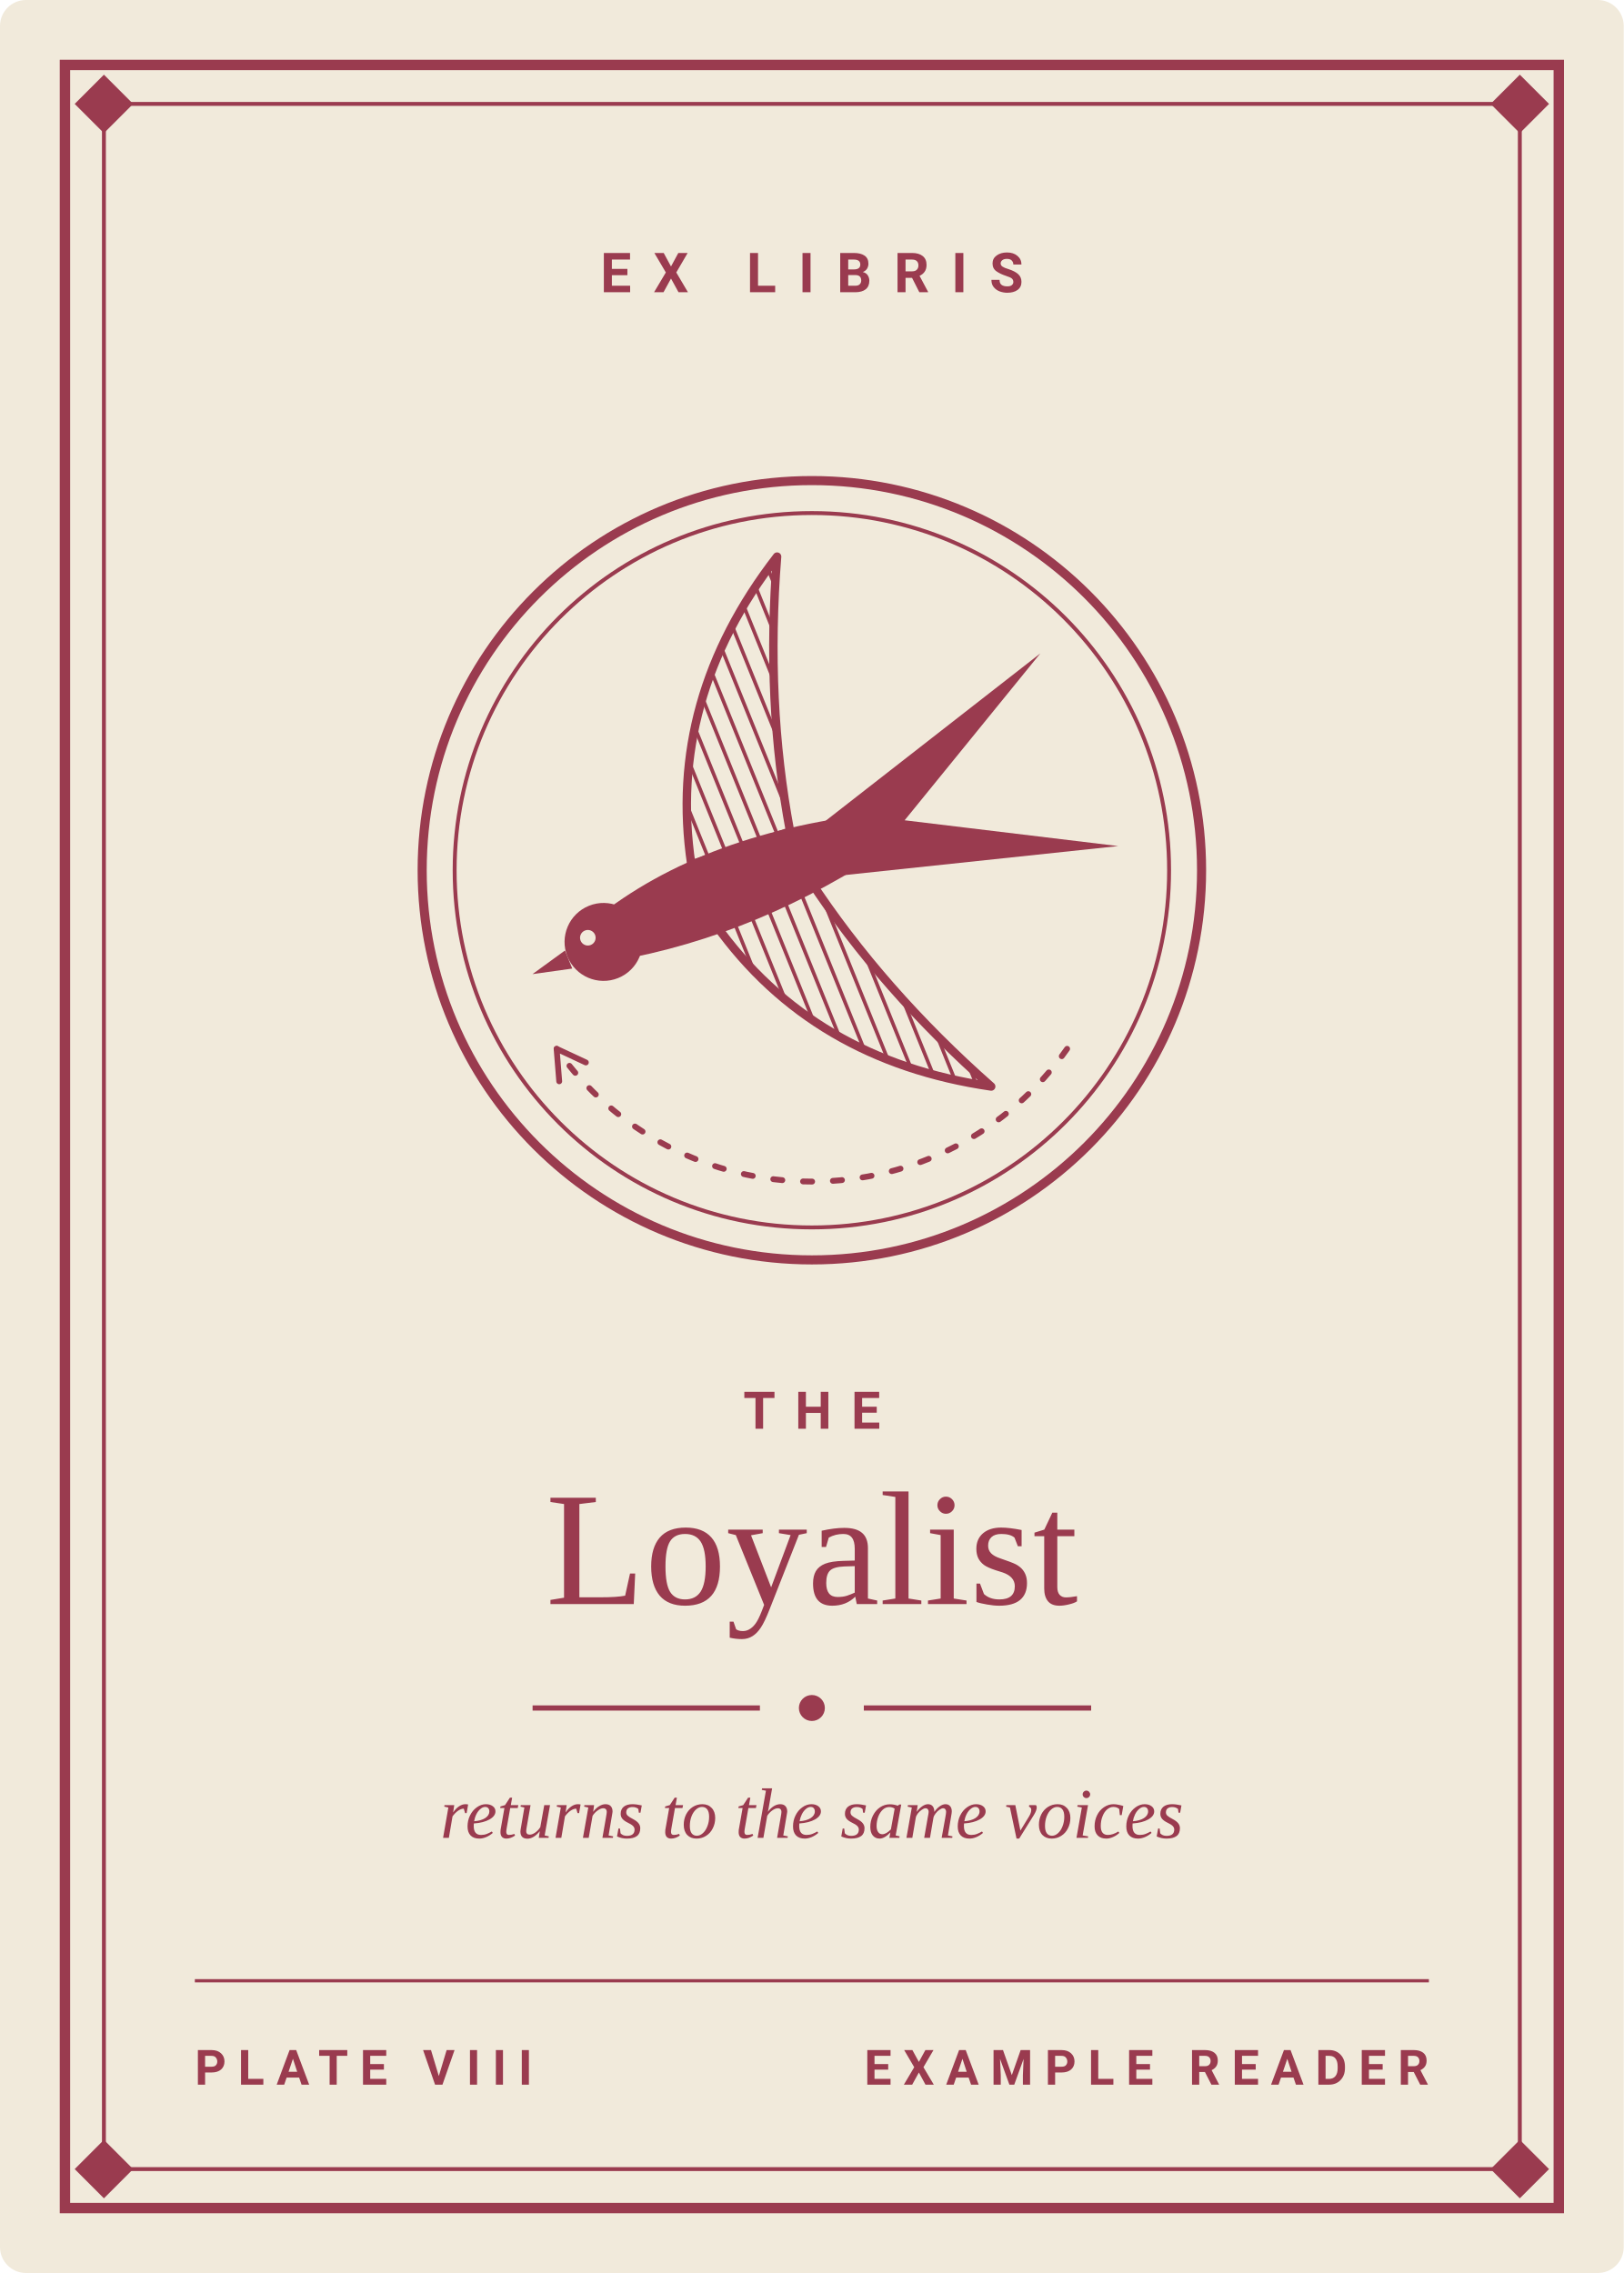
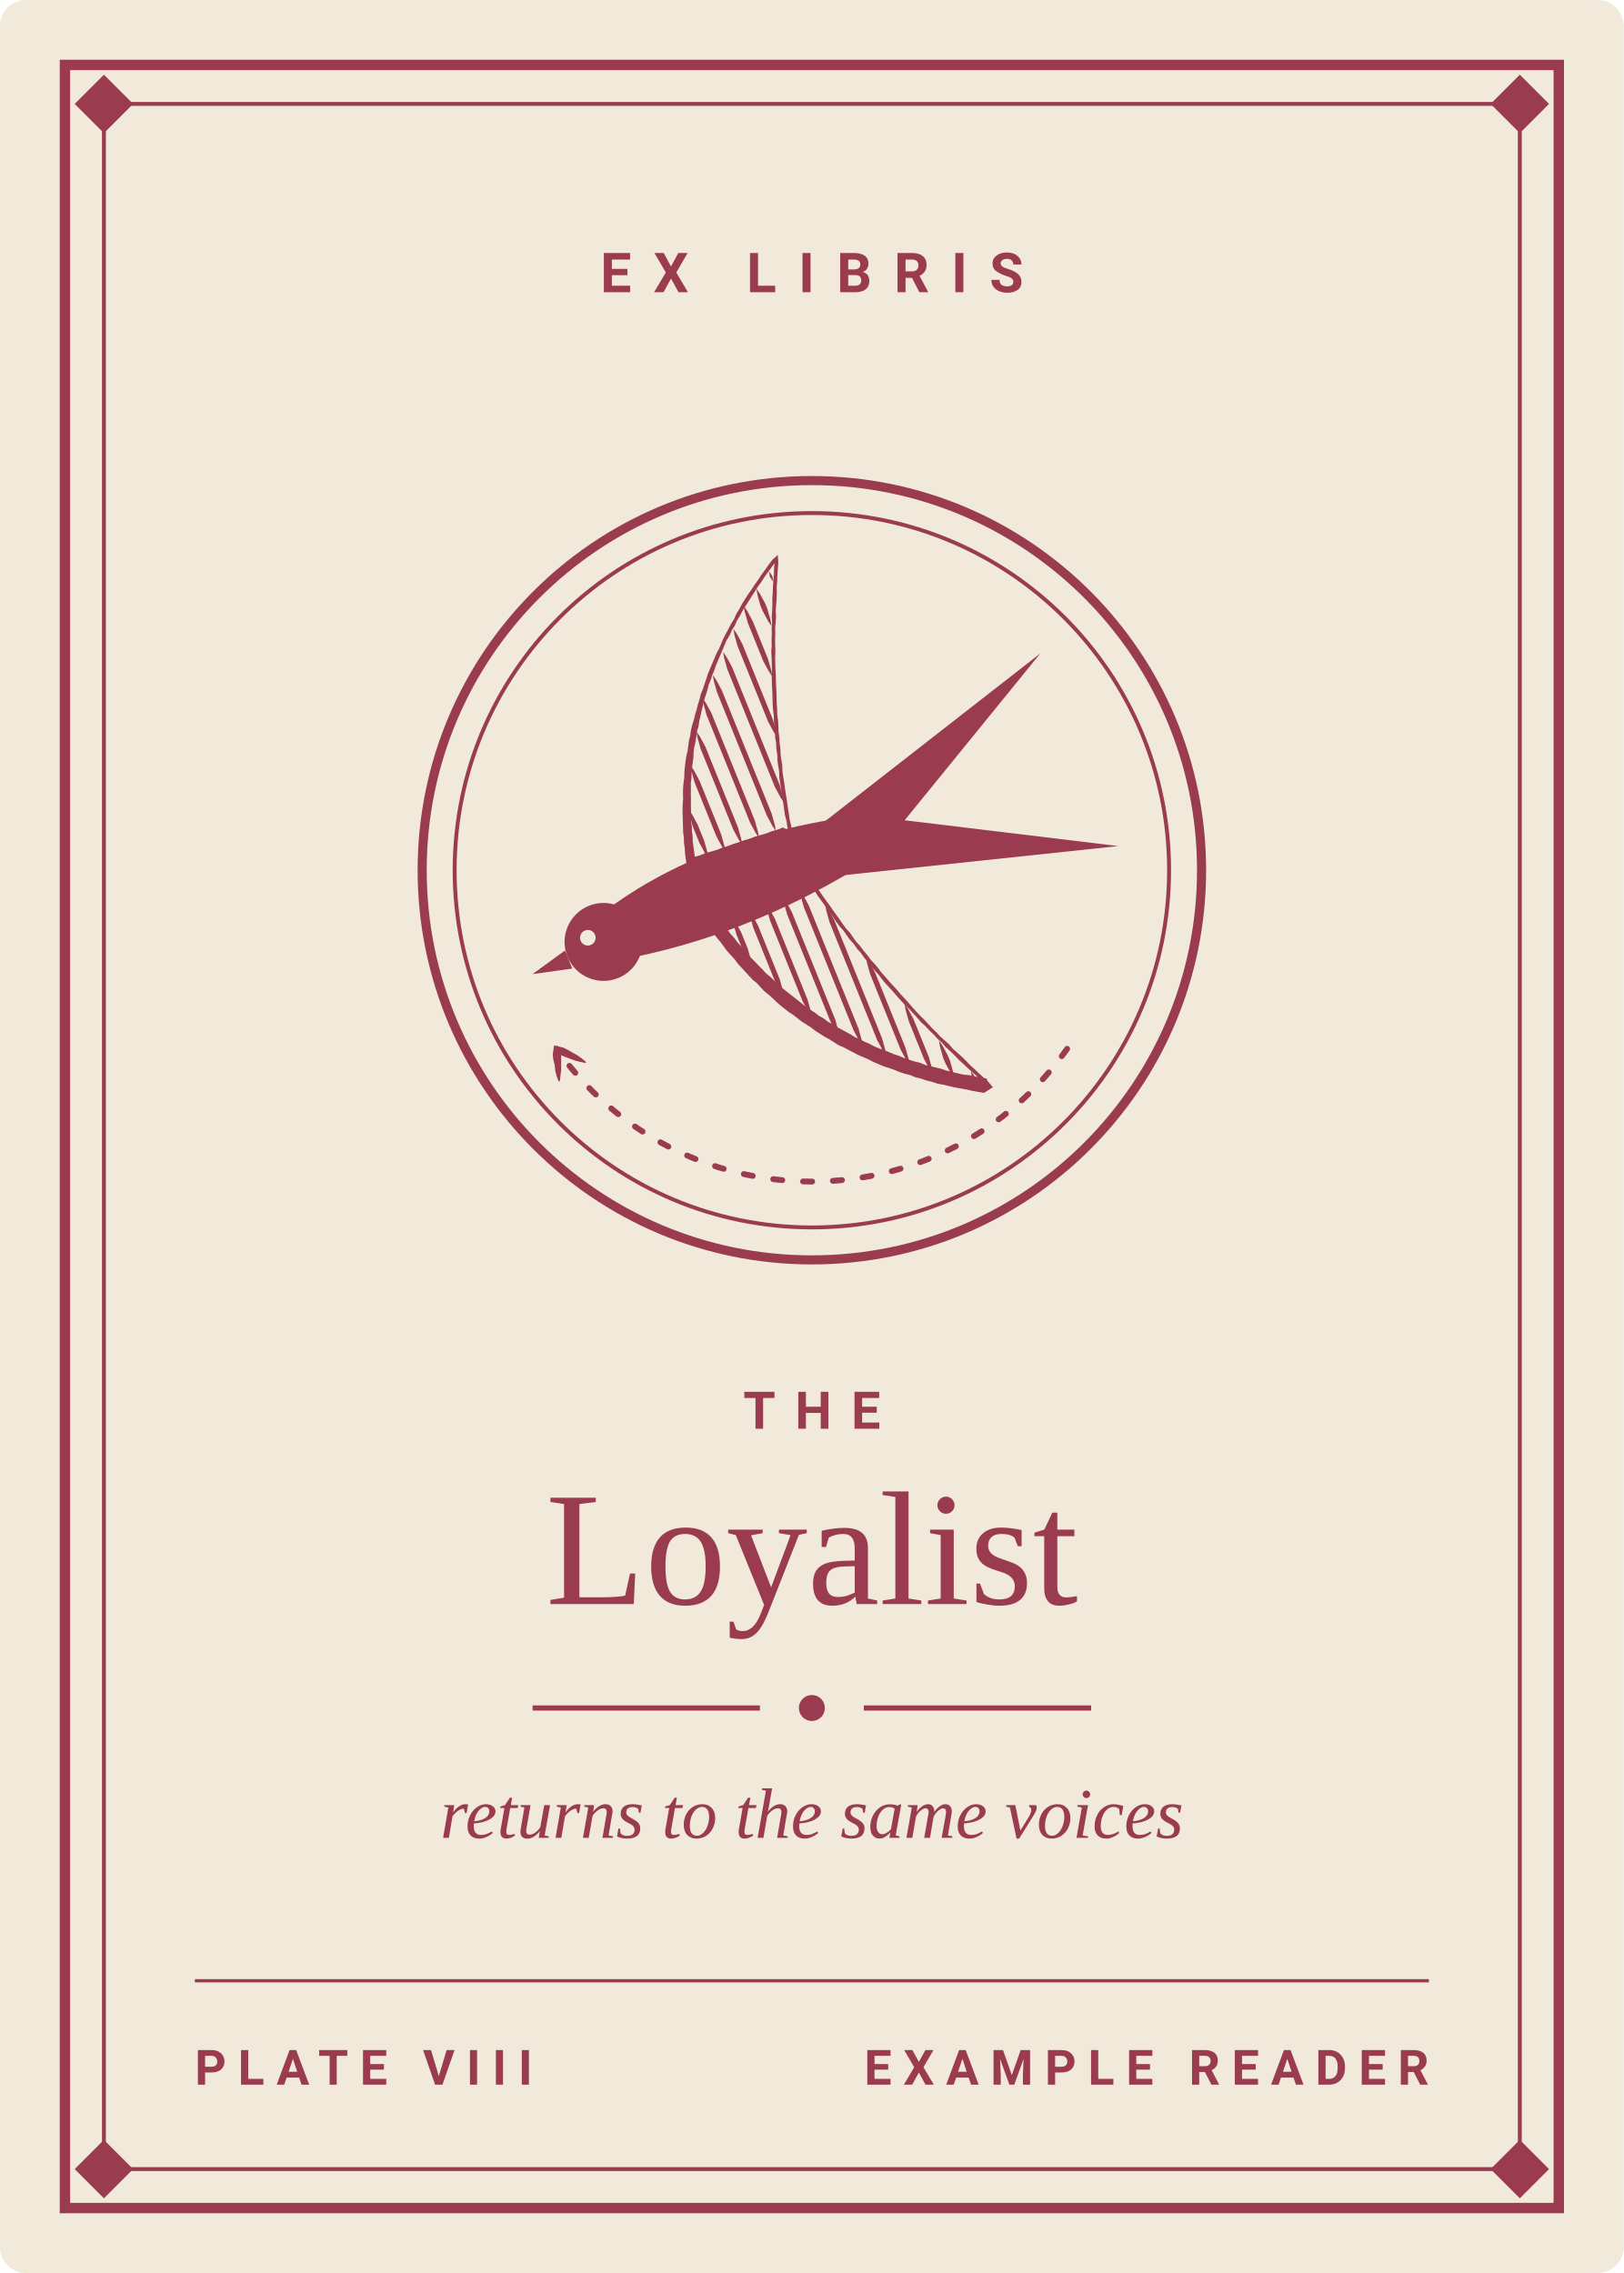
<svg xmlns="http://www.w3.org/2000/svg" class="plate id-loyal" viewBox="0 0 250 350" width="250" height="350" role="img" aria-label="The Loyalist reader card">
  <style>.pg,.pgf,.gg{fill:#f1eadb}.pl{stroke:#9a3b4f;fill:none}.pf,.pt,.gd,.gi{fill:#9a3b4f}.pgl{fill:#f1eadb;stroke:#9a3b4f}.pgs,.gr,.gs{stroke:#f1eadb;fill:none}.gk{stroke:#9a3b4f;fill:none}</style>
  <rect class="pg" width="250" height="350" rx="4" />
  <rect class="pl" x="10" y="10" width="230" height="330" stroke-width="1.6" />
  <rect class="pl" x="16" y="16" width="218" height="318" stroke-width=".6" />
  <path class="pf" d="M16 11.5L20.5 16L16 20.5L11.5 16ZM234 11.5L238.5 16L234 20.5L229.5 16ZM16 329.5L20.5 334L16 338.5L11.5 334ZM234 329.5L238.5 334L234 338.5L229.5 334Z" />
  <text class="pt" x="125" y="45" text-anchor="middle" font-size="8.5" letter-spacing="3.4" font-family="-apple-system, BlinkMacSystemFont, 'Segoe UI', Roboto, sans-serif" font-weight="600">EX LIBRIS</text>
  <circle class="pl" cx="125" cy="134" r="60" stroke-width="1.4" />
  <circle class="pl" cx="125" cy="134" r="55" stroke-width=".6" />
  <path class="pl" d="M164.3 161.5A48 48 0 0 1 85.7 161.5" stroke-width=".9" stroke-dasharray="1.4 3.2" stroke-linecap="round" />
-   <path class="pl" d="M86.1 166.5L85.7 161.5L90.2 163.6" stroke-width=".9" stroke-linecap="round" stroke-linejoin="round" />
+   <path class="pf" d="M86.2 166.5L86.3 165.6L86.4 164.8L86.4 164L86.4 163.1L86.4 162.3L86.1 162L86.2 162.4L86.9 162.7L87.7 163L88.5 163.3L89.3 163.5L90.2 163.7L90.2 163.5L89.6 163L88.9 162.5L88.2 162.1L87.5 161.7L86.7 161.3L85.3 161L85.1 162.4L85.2 163.2L85.4 164L85.5 164.9L85.7 165.7L86 166.5Z" />
  <g transform="translate(125 131) rotate(-22)">
-     <clipPath id="wing-2">
-       <path d="M-18-5Q-12-30 12-44Q2-24-2-4Z" />
-     </clipPath>
-     <clipPath id="wing-3">
-       <path d="M-18 5Q-12 30 12 44Q2 24-2 4Z" />
-     </clipPath>
-     <path class="pgl" d="M-18-5Q-12-30 12-44Q2-24-2-4Z" stroke-width="1.3" stroke-linejoin="round" />
-     <g clip-path="url(#wing-2)">
-       <path class="pl" d="M-18.0-46V46M-15.2-46V46M-12.4-46V46M-9.6-46V46M-6.8-46V46M-4.0-46V46M-1.2-46V46M1.6-46V46M4.4-46V46M7.2-46V46M10.0-46V46M12.8-46V46" stroke-width=".55" />
-     </g>
-     <path class="pgl" d="M-18 5Q-12 30 12 44Q2 24-2 4Z" stroke-width="1.3" stroke-linejoin="round" />
-     <g clip-path="url(#wing-3)">
-       <path class="pl" d="M-18.0-46V46M-15.2-46V46M-12.4-46V46M-9.6-46V46M-6.8-46V46M-4.0-46V46M-1.2-46V46M1.6-46V46M4.4-46V46M7.2-46V46M10.0-46V46M12.8-46V46" stroke-width=".55" />
-     </g>
+     <path class="pgf" d="M-18-5Q-12-30 12-44Q2-24-2-4Z" />
+     <path class="pf" d="M-17.1 -5.7L-17.1 -5.7L-16.9 -6.5L-16.7 -7.3L-16.5 -8.1L-16.2 -8.9L-16 -9.7L-15.7 -10.5L-15.5 -11.3L-15.2 -12L-14.9 -12.8L-14.6 -13.6L-14.3 -14.3L-14 -15.1L-13.7 -15.8L-13.4 -16.6L-13 -17.3L-12.7 -18L-12.3 -18.8L-11.9 -19.5L-11.5 -20.2L-11.2 -20.9L-10.8 -21.6L-10.3 -22.3L-9.9 -23L-9.5 -23.7L-9 -24.3L-8.6 -25L-8.1 -25.7L-7.7 -26.3L-7.2 -27L-6.7 -27.7L-6.2 -28.3L-5.7 -28.9L-5.2 -29.6L-4.6 -30.2L-4.1 -30.8L-3.5 -31.4L-3 -32L-2.4 -32.6L-1.8 -33.2L-1.2 -33.8L-0.6 -34.4L0 -35L0.7 -35.5L1.3 -36.1L2 -36.6L2.6 -37.2L3.3 -37.7L4 -38.3L4.7 -38.8L5.4 -39.3L6.1 -39.8L6.8 -40.3L7.5 -40.8L8.3 -41.3L9 -41.8L9.8 -42.3L10.6 -42.8L11.4 -43.3L11.8 -43.8L11.3 -43.3L10.9 -42.5L10.5 -41.6L10.1 -40.8L9.7 -40L9.3 -39.1L8.9 -38.3L8.6 -37.5L8.2 -36.6L7.8 -35.8L7.5 -34.9L7.1 -34.1L6.8 -33.3L6.4 -32.4L6.1 -31.6L5.7 -30.8L5.4 -29.9L5.1 -29.1L4.8 -28.3L4.4 -27.4L4.1 -26.6L3.8 -25.8L3.5 -24.9L3.2 -24.1L2.9 -23.3L2.6 -22.4L2.4 -21.6L2.1 -20.8L1.8 -19.9L1.6 -19.1L1.3 -18.3L1.1 -17.4L0.8 -16.6L0.6 -15.7L0.3 -14.9L0.1 -14.1L-0.1 -13.2L-0.4 -12.4L-0.6 -11.6L-0.8 -10.7L-1 -9.9L-1.2 -9.1L-1.4 -8.2L-1.6 -7.4L-1.8 -6.6L-1.9 -5.7L-2.1 -4.9L-2.2 -4.3L-2.8 -5L-3.7 -5L-4.6 -5.1L-5.5 -5.1L-6.4 -5.2L-7.3 -5.3L-8.2 -5.3L-9.1 -5.4L-9.9 -5.4L-10.8 -5.5L-11.7 -5.5L-12.6 -5.6L-13.5 -5.6L-14.4 -5.7L-15.3 -5.8L-16.2 -5.8L-17.1 -5.9ZM-17.2 -4L-16.3 -4L-15.4 -3.9L-14.5 -3.9L-13.6 -3.8L-12.7 -3.7L-11.8 -3.7L-10.9 -3.6L-10.1 -3.6L-9.2 -3.5L-8.3 -3.5L-7.4 -3.4L-6.5 -3.4L-5.6 -3.3L-4.7 -3.2L-3.8 -3.2L-2.9 -3.1L-1.8 -3.7L-1.5 -4.8L-1.4 -5.6L-1.2 -6.4L-1 -7.3L-0.8 -8.1L-0.6 -8.9L-0.4 -9.8L-0.2 -10.6L0 -11.4L0.2 -12.3L0.4 -13.1L0.7 -13.9L0.9 -14.8L1.1 -15.6L1.4 -16.4L1.6 -17.2L1.9 -18.1L2.1 -18.9L2.4 -19.7L2.7 -20.6L2.9 -21.4L3.2 -22.2L3.5 -23.1L3.8 -23.9L4.1 -24.7L4.4 -25.6L4.7 -26.4L5 -27.2L5.3 -28.1L5.6 -28.9L5.9 -29.7L6.3 -30.6L6.6 -31.4L6.9 -32.2L7.3 -33.1L7.6 -33.9L8 -34.7L8.4 -35.5L8.7 -36.4L9.1 -37.2L9.5 -38L9.9 -38.9L10.2 -39.7L10.6 -40.5L11 -41.4L11.4 -42.2L11.8 -43L12.2 -44.2L11.1 -43.8L10.3 -43.3L9.5 -42.8L8.7 -42.3L8 -41.8L7.2 -41.3L6.5 -40.8L5.7 -40.3L5 -39.8L4.3 -39.3L3.6 -38.7L2.9 -38.2L2.3 -37.6L1.6 -37.1L0.9 -36.5L0.3 -36L-0.4 -35.4L-1 -34.8L-1.6 -34.2L-2.2 -33.7L-2.8 -33.1L-3.4 -32.5L-4 -31.9L-4.6 -31.3L-5.1 -30.7L-5.7 -30L-6.2 -29.4L-6.8 -28.8L-7.3 -28.1L-7.8 -27.5L-8.3 -26.8L-8.8 -26.2L-9.3 -25.5L-9.8 -24.9L-10.3 -24.2L-10.7 -23.5L-11.2 -22.8L-11.6 -22.1L-12 -21.4L-12.5 -20.7L-12.9 -20L-13.3 -19.3L-13.7 -18.5L-14 -17.8L-14.4 -17.1L-14.8 -16.3L-15.1 -15.6L-15.4 -14.8L-15.8 -14L-16.1 -13.3L-16.4 -12.5L-16.7 -11.7L-17 -10.9L-17.3 -10.1L-17.5 -9.3L-17.8 -8.5L-18 -7.7L-18.3 -6.8L-18.5 -6L-18.9 -4.3Z" />
+     <path class="pf" d="M-15.2 -13L-15.4 -12.1L-15.5 -11.2L-15.6 -10.3L-15.6 -9.4L-15.6 -8.5L-15.6 -7.6L-15.5 -6.7L-15.4 -5.8L-15.2 -4.9L-15.2 -4.9L-15 -5.8L-14.9 -6.7L-14.8 -7.6L-14.8 -8.5L-14.8 -9.4L-14.8 -10.3L-14.9 -11.2L-15 -12.1L-15.2 -13ZM-12.4 -19.2L-12.6 -18.3L-12.7 -17.4L-12.8 -16.5L-12.8 -15.6L-12.8 -14.7L-12.8 -13.8L-12.8 -13L-12.8 -12.1L-12.8 -11.2L-12.8 -10.3L-12.8 -9.4L-12.8 -8.5L-12.8 -7.6L-12.7 -6.7L-12.6 -5.8L-12.4 -4.9L-12.4 -4.9L-12.2 -5.8L-12.1 -6.7L-12 -7.6L-12 -8.5L-12 -9.4L-12 -10.3L-12 -11.2L-12 -12.1L-12 -13L-12 -13.8L-12 -14.7L-12 -15.6L-12 -16.5L-12.1 -17.4L-12.2 -18.3L-12.4 -19.2ZM-9.6 -23.7L-9.8 -22.8L-9.9 -21.9L-10 -21L-10 -20.1L-10 -19.2L-10 -18.3L-10 -17.4L-10 -16.5L-10 -15.6L-10 -14.7L-10 -13.8L-10 -13L-10 -12.1L-10 -11.2L-10 -10.3L-10 -9.4L-10 -8.5L-10 -7.6L-9.9 -6.7L-9.8 -5.8L-9.6 -4.9L-9.6 -4.9L-9.4 -5.8L-9.3 -6.7L-9.2 -7.6L-9.2 -8.5L-9.2 -9.4L-9.2 -10.3L-9.2 -11.2L-9.2 -12.1L-9.2 -13L-9.2 -13.8L-9.2 -14.7L-9.2 -15.6L-9.2 -16.5L-9.2 -17.4L-9.2 -18.3L-9.2 -19.2L-9.2 -20.1L-9.2 -21L-9.3 -21.9L-9.4 -22.8L-9.6 -23.7ZM-6.8 -28.1L-7 -27.2L-7.1 -26.3L-7.2 -25.5L-7.2 -24.6L-7.2 -23.7L-7.2 -22.8L-7.2 -21.9L-7.2 -21L-7.2 -20.1L-7.2 -19.2L-7.2 -18.3L-7.2 -17.4L-7.2 -16.5L-7.2 -15.6L-7.2 -14.7L-7.2 -13.8L-7.2 -13L-7.2 -12.1L-7.2 -11.2L-7.2 -10.3L-7.2 -9.4L-7.2 -8.5L-7.2 -7.6L-7.1 -6.7L-7 -5.8L-6.8 -4.9L-6.8 -4.9L-6.6 -5.8L-6.5 -6.7L-6.4 -7.6L-6.4 -8.5L-6.4 -9.4L-6.4 -10.3L-6.4 -11.2L-6.4 -12.1L-6.4 -13L-6.4 -13.8L-6.4 -14.7L-6.4 -15.6L-6.4 -16.5L-6.4 -17.4L-6.4 -18.3L-6.4 -19.2L-6.4 -20.1L-6.4 -21L-6.4 -21.9L-6.4 -22.8L-6.4 -23.7L-6.4 -24.6L-6.4 -25.5L-6.5 -26.3L-6.6 -27.2L-6.8 -28.1ZM-4 -30.8L-4.2 -29.9L-4.3 -29L-4.4 -28.1L-4.4 -27.2L-4.4 -26.3L-4.4 -25.5L-4.4 -24.6L-4.4 -23.7L-4.4 -22.8L-4.4 -21.9L-4.4 -21L-4.4 -20.1L-4.4 -19.2L-4.4 -18.3L-4.4 -17.4L-4.4 -16.5L-4.4 -15.6L-4.4 -14.7L-4.4 -13.8L-4.4 -13L-4.4 -12.1L-4.4 -11.2L-4.4 -10.3L-4.4 -9.4L-4.4 -8.5L-4.4 -7.6L-4.3 -6.7L-4.2 -5.8L-4 -4.9L-4 -4.9L-3.8 -5.8L-3.7 -6.7L-3.6 -7.6L-3.6 -8.5L-3.6 -9.4L-3.6 -10.3L-3.6 -11.2L-3.6 -12.1L-3.6 -13L-3.6 -13.8L-3.6 -14.7L-3.6 -15.6L-3.6 -16.5L-3.6 -17.4L-3.6 -18.3L-3.6 -19.2L-3.6 -20.1L-3.6 -21L-3.6 -21.9L-3.6 -22.8L-3.6 -23.7L-3.6 -24.6L-3.6 -25.5L-3.6 -26.3L-3.6 -27.2L-3.6 -28.1L-3.7 -29L-3.8 -29.9L-4 -30.8ZM-1.2 -33.5L-1.4 -32.6L-1.5 -31.7L-1.6 -30.8L-1.6 -29.9L-1.6 -29L-1.6 -28.1L-1.6 -27.2L-1.6 -26.3L-1.6 -25.5L-1.6 -24.6L-1.6 -23.7L-1.6 -22.8L-1.6 -21.9L-1.6 -21L-1.6 -20.1L-1.6 -19.2L-1.6 -18.3L-1.6 -17.4L-1.6 -16.5L-1.6 -15.6L-1.6 -14.7L-1.6 -13.8L-1.6 -13L-1.6 -12.1L-1.6 -11.2L-1.5 -10.3L-1.4 -9.4L-1.2 -8.5L-1.2 -8.5L-1 -9.4L-0.9 -10.3L-0.8 -11.2L-0.8 -12.1L-0.8 -13L-0.8 -13.8L-0.8 -14.7L-0.8 -15.6L-0.8 -16.5L-0.8 -17.4L-0.8 -18.3L-0.8 -19.2L-0.8 -20.1L-0.8 -21L-0.8 -21.9L-0.8 -22.8L-0.8 -23.7L-0.8 -24.6L-0.8 -25.5L-0.8 -26.3L-0.8 -27.2L-0.8 -28.1L-0.8 -29L-0.8 -29.9L-0.8 -30.8L-0.9 -31.7L-1 -32.6L-1.2 -33.5ZM1.6 -36.2L1.4 -35.3L1.3 -34.4L1.2 -33.5L1.2 -32.6L1.2 -31.7L1.2 -30.8L1.2 -29.9L1.2 -29L1.2 -28.1L1.2 -27.2L1.2 -26.3L1.2 -25.5L1.2 -24.6L1.2 -23.7L1.2 -22.8L1.2 -21.9L1.2 -21L1.3 -20.1L1.4 -19.2L1.6 -18.3L1.6 -18.3L1.8 -19.2L1.9 -20.1L2 -21L2 -21.9L2 -22.8L2 -23.7L2 -24.6L2 -25.5L2 -26.3L2 -27.2L2 -28.1L2 -29L2 -29.9L2 -30.8L2 -31.7L2 -32.6L2 -33.5L1.9 -34.4L1.8 -35.3L1.6 -36.2ZM4.4 -38.9L4.2 -38L4.1 -37.1L4 -36.2L4 -35.3L4 -34.4L4 -33.5L4 -32.6L4 -31.7L4 -30.8L4 -29.9L4.1 -29L4.2 -28.1L4.4 -27.2L4.4 -27.2L4.6 -28.1L4.7 -29L4.8 -29.9L4.8 -30.8L4.8 -31.7L4.8 -32.6L4.8 -33.5L4.8 -34.4L4.8 -35.3L4.8 -36.2L4.7 -37.1L4.6 -38L4.4 -38.9ZM7.2 -40.6L7 -39.7L6.9 -38.9L6.8 -38L6.8 -37.1L6.9 -36.2L7 -35.3L7.2 -34.4L7.2 -34.4L7.4 -35.3L7.5 -36.2L7.6 -37.1L7.6 -38L7.5 -38.9L7.4 -39.7L7.2 -40.6ZM10 -42.4L9.8 -41.5L10 -40.6L10 -40.6L10.2 -41.5L10 -42.4Z" />
+     <path class="pgf" d="M-18 5Q-12 30 12 44Q2 24-2 4Z" />
+     <path class="pf" d="M-18.3 4.8L-18.8 6.1L-18.6 6.9L-18.3 7.8L-18.1 8.6L-17.9 9.4L-17.6 10.2L-17.3 11L-17.1 11.8L-16.8 12.6L-16.5 13.4L-16.2 14.2L-15.9 15L-15.5 15.7L-15.2 16.5L-14.9 17.3L-14.5 18L-14.1 18.8L-13.8 19.5L-13.4 20.3L-13 21L-12.6 21.7L-12.1 22.4L-11.7 23.1L-11.3 23.8L-10.8 24.5L-10.3 25.2L-9.9 25.9L-9.4 26.6L-8.9 27.3L-8.4 27.9L-7.9 28.6L-7.4 29.3L-6.8 29.9L-6.3 30.5L-5.7 31.2L-5.2 31.8L-4.6 32.4L-4 33L-3.4 33.7L-2.8 34.3L-2.2 34.9L-1.6 35.4L-0.9 36L-0.3 36.6L0.4 37.2L1.1 37.7L1.7 38.3L2.4 38.8L3.1 39.4L3.8 39.9L4.5 40.5L5.3 41L6 41.5L6.7 42L7.5 42.5L8.3 43L9 43.5L9.8 44L10.6 44.5L12.2 44.2L11.8 43L11.4 42.2L11 41.4L10.6 40.5L10.2 39.7L9.9 38.9L9.5 38L9.1 37.2L8.7 36.4L8.4 35.5L8 34.7L7.6 33.9L7.3 33.1L6.9 32.2L6.6 31.4L6.3 30.6L5.9 29.7L5.6 28.9L5.3 28.1L5 27.2L4.7 26.4L4.4 25.6L4.1 24.7L3.8 23.9L3.5 23.1L3.2 22.2L2.9 21.4L2.7 20.6L2.4 19.7L2.1 18.9L1.9 18.1L1.6 17.2L1.4 16.4L1.1 15.6L0.9 14.8L0.7 13.9L0.4 13.1L0.2 12.3L0 11.4L-0.2 10.6L-0.4 9.8L-0.6 8.9L-0.8 8.1L-1 7.3L-1.2 6.4L-1.4 5.6L-1.5 4.8L-1.8 3.8L-2.9 3.8L-3.8 3.8L-4.7 3.9L-5.6 3.9L-6.5 4L-7.4 4L-8.2 4.1L-9.1 4.2L-10 4.2L-10.9 4.3L-11.8 4.3L-12.7 4.4L-13.6 4.4L-14.5 4.5L-15.4 4.5L-16.2 4.6L-17.1 4.7ZM-17.1 5.2L-16.2 5.2L-15.3 5.1L-14.4 5.1L-13.5 5L-12.6 5L-11.8 4.9L-10.9 4.8L-10 4.8L-9.1 4.7L-8.2 4.7L-7.3 4.6L-6.4 4.6L-5.5 4.5L-4.6 4.5L-3.8 4.4L-2.9 4.3L-2.2 4.2L-2.1 4.9L-1.9 5.7L-1.8 6.6L-1.6 7.4L-1.4 8.2L-1.2 9.1L-1 9.9L-0.8 10.7L-0.6 11.6L-0.4 12.4L-0.1 13.2L0.1 14.1L0.3 14.9L0.6 15.7L0.8 16.6L1.1 17.4L1.3 18.3L1.6 19.1L1.8 19.9L2.1 20.8L2.4 21.6L2.6 22.4L2.9 23.3L3.2 24.1L3.5 24.9L3.8 25.8L4.1 26.6L4.4 27.4L4.8 28.3L5.1 29.1L5.4 29.9L5.7 30.8L6.1 31.6L6.4 32.4L6.8 33.3L7.1 34.1L7.5 34.9L7.8 35.8L8.2 36.6L8.6 37.5L8.9 38.3L9.3 39.1L9.7 40L10.1 40.8L10.5 41.6L10.9 42.5L11.3 43.3L11.8 43.8L11.8 42.6L11 42.1L10.2 41.6L9.5 41.1L8.7 40.7L8 40.2L7.3 39.7L6.6 39.2L5.9 38.6L5.2 38.1L4.5 37.6L3.8 37.1L3.2 36.5L2.5 36L1.9 35.5L1.2 34.9L0.6 34.3L0 33.8L-0.6 33.2L-1.2 32.6L-1.8 32.1L-2.4 31.5L-2.9 30.9L-3.5 30.3L-4 29.7L-4.6 29.1L-5.1 28.4L-5.6 27.8L-6.1 27.2L-6.6 26.6L-7.1 25.9L-7.6 25.3L-8 24.6L-8.5 24L-8.9 23.3L-9.4 22.6L-9.8 22L-10.2 21.3L-10.6 20.6L-11 19.9L-11.4 19.2L-11.8 18.5L-12.2 17.8L-12.5 17.1L-12.9 16.3L-13.2 15.6L-13.6 14.9L-13.9 14.1L-14.2 13.4L-14.5 12.6L-14.8 11.9L-15.1 11.1L-15.4 10.3L-15.6 9.6L-15.9 8.8L-16.1 8L-16.4 7.2L-16.6 6.4L-16.8 5.6L-17.7 5.2Z" />
+     <path class="pf" d="M-15.2 4.9L-15.4 5.8L-15.5 6.7L-15.6 7.6L-15.6 8.5L-15.6 9.4L-15.6 10.3L-15.5 11.2L-15.4 12.1L-15.2 13L-15.2 13L-15 12.1L-14.9 11.2L-14.8 10.3L-14.8 9.4L-14.8 8.5L-14.8 7.6L-14.9 6.7L-15 5.8L-15.2 4.9ZM-12.4 4.9L-12.6 5.8L-12.7 6.7L-12.8 7.6L-12.8 8.5L-12.8 9.4L-12.8 10.3L-12.8 11.2L-12.8 12.1L-12.8 13L-12.8 13.8L-12.8 14.7L-12.8 15.6L-12.8 16.5L-12.7 17.4L-12.6 18.3L-12.4 19.2L-12.4 19.2L-12.2 18.3L-12.1 17.4L-12 16.5L-12 15.6L-12 14.7L-12 13.8L-12 13L-12 12.1L-12 11.2L-12 10.3L-12 9.4L-12 8.5L-12 7.6L-12.1 6.7L-12.2 5.8L-12.4 4.9ZM-9.6 4.9L-9.8 5.8L-9.9 6.7L-10 7.6L-10 8.5L-10 9.4L-10 10.3L-10 11.2L-10 12.1L-10 13L-10 13.8L-10 14.7L-10 15.6L-10 16.5L-10 17.4L-10 18.3L-10 19.2L-10 20.1L-10 21L-9.9 21.9L-9.8 22.8L-9.6 23.7L-9.6 23.7L-9.4 22.8L-9.3 21.9L-9.2 21L-9.2 20.1L-9.2 19.2L-9.2 18.3L-9.2 17.4L-9.2 16.5L-9.2 15.6L-9.2 14.7L-9.2 13.8L-9.2 13L-9.2 12.1L-9.2 11.2L-9.2 10.3L-9.2 9.4L-9.2 8.5L-9.2 7.6L-9.3 6.7L-9.4 5.8L-9.6 4.9ZM-6.8 4.9L-7 5.8L-7.1 6.7L-7.2 7.6L-7.2 8.5L-7.2 9.4L-7.2 10.3L-7.2 11.2L-7.2 12.1L-7.2 13L-7.2 13.8L-7.2 14.7L-7.2 15.6L-7.2 16.5L-7.2 17.4L-7.2 18.3L-7.2 19.2L-7.2 20.1L-7.2 21L-7.2 21.9L-7.2 22.8L-7.2 23.7L-7.2 24.6L-7.2 25.5L-7.1 26.3L-7 27.2L-6.8 28.1L-6.8 28.1L-6.6 27.2L-6.5 26.3L-6.4 25.5L-6.4 24.6L-6.4 23.7L-6.4 22.8L-6.4 21.9L-6.4 21L-6.4 20.1L-6.4 19.2L-6.4 18.3L-6.4 17.4L-6.4 16.5L-6.4 15.6L-6.4 14.7L-6.4 13.8L-6.4 13L-6.4 12.1L-6.4 11.2L-6.4 10.3L-6.4 9.4L-6.4 8.5L-6.4 7.6L-6.5 6.7L-6.6 5.8L-6.8 4.9ZM-4 4.9L-4.2 5.8L-4.3 6.7L-4.4 7.6L-4.4 8.5L-4.4 9.4L-4.4 10.3L-4.4 11.2L-4.4 12.1L-4.4 13L-4.4 13.8L-4.4 14.7L-4.4 15.6L-4.4 16.5L-4.4 17.4L-4.4 18.3L-4.4 19.2L-4.4 20.1L-4.4 21L-4.4 21.9L-4.4 22.8L-4.4 23.7L-4.4 24.6L-4.4 25.5L-4.4 26.3L-4.4 27.2L-4.4 28.1L-4.3 29L-4.2 29.9L-4 30.8L-4 30.8L-3.8 29.9L-3.7 29L-3.6 28.1L-3.6 27.2L-3.6 26.3L-3.6 25.5L-3.6 24.6L-3.6 23.7L-3.6 22.8L-3.6 21.9L-3.6 21L-3.6 20.1L-3.6 19.2L-3.6 18.3L-3.6 17.4L-3.6 16.5L-3.6 15.6L-3.6 14.7L-3.6 13.8L-3.6 13L-3.6 12.1L-3.6 11.2L-3.6 10.3L-3.6 9.4L-3.6 8.5L-3.6 7.6L-3.7 6.7L-3.8 5.8L-4 4.9ZM-1.2 8.5L-1.4 9.4L-1.5 10.3L-1.6 11.2L-1.6 12.1L-1.6 13L-1.6 13.8L-1.6 14.7L-1.6 15.6L-1.6 16.5L-1.6 17.4L-1.6 18.3L-1.6 19.2L-1.6 20.1L-1.6 21L-1.6 21.9L-1.6 22.8L-1.6 23.7L-1.6 24.6L-1.6 25.5L-1.6 26.3L-1.6 27.2L-1.6 28.1L-1.6 29L-1.6 29.9L-1.6 30.8L-1.5 31.7L-1.4 32.6L-1.2 33.5L-1.2 33.5L-1 32.6L-0.9 31.7L-0.8 30.8L-0.8 29.9L-0.8 29L-0.8 28.1L-0.8 27.2L-0.8 26.3L-0.8 25.5L-0.8 24.6L-0.8 23.7L-0.8 22.8L-0.8 21.9L-0.8 21L-0.8 20.1L-0.8 19.2L-0.8 18.3L-0.8 17.4L-0.8 16.5L-0.8 15.6L-0.8 14.7L-0.8 13.8L-0.8 13L-0.8 12.1L-0.8 11.2L-0.9 10.3L-1 9.4L-1.2 8.5ZM1.6 18.3L1.4 19.2L1.3 20.1L1.2 21L1.2 21.9L1.2 22.8L1.2 23.7L1.2 24.6L1.2 25.5L1.2 26.3L1.2 27.2L1.2 28.1L1.2 29L1.2 29.9L1.2 30.8L1.2 31.7L1.2 32.6L1.2 33.5L1.3 34.4L1.4 35.3L1.6 36.2L1.6 36.2L1.8 35.3L1.9 34.4L2 33.5L2 32.6L2 31.7L2 30.8L2 29.9L2 29L2 28.1L2 27.2L2 26.3L2 25.5L2 24.6L2 23.7L2 22.8L2 21.9L2 21L1.9 20.1L1.8 19.2L1.6 18.3ZM4.4 27.2L4.2 28.1L4.1 29L4 29.9L4 30.8L4 31.7L4 32.6L4 33.5L4 34.4L4 35.3L4 36.2L4.1 37.1L4.2 38L4.4 38.9L4.4 38.9L4.6 38L4.7 37.1L4.8 36.2L4.8 35.3L4.8 34.4L4.8 33.5L4.8 32.6L4.8 31.7L4.8 30.8L4.8 29.9L4.7 29L4.6 28.1L4.4 27.2ZM7.2 34.4L7 35.3L6.9 36.2L6.8 37.1L6.8 38L6.9 38.9L7 39.7L7.2 40.6L7.2 40.6L7.4 39.7L7.5 38.9L7.6 38L7.6 37.1L7.5 36.2L7.4 35.3L7.2 34.4ZM10 40.6L9.8 41.5L10 42.4L10 42.4L10.2 41.5L10 40.6Z" />
    <path class="pf" d="M2-3L44-15L15 1L44 17L2 5Z" />
    <path class="pf" d="M-40-1Q-20-9 6-3Q11 1 6 5Q-18 9-40 3Z" />
    <circle class="pf" cx="-35" cy="1" r="6" />
    <circle class="pgf" cx="-37" cy="-.5" r="1.2" />
    <path class="pf" d="M-41 0L-47 1.5L-41 3Z" />
  </g>
  <text class="pt" x="125" y="220" text-anchor="middle" font-size="8" letter-spacing="3" font-family="-apple-system, BlinkMacSystemFont, 'Segoe UI', Roboto, sans-serif" font-weight="600">THE</text>
  <text class="pt" x="125" y="247" text-anchor="middle" font-size="25" font-family="'Playfair Display', Georgia, 'Times New Roman', serif">Loyalist</text>
  <path class="pl" d="M82 263H117M133 263H168" stroke-width=".8" />
  <circle class="pf" cx="125" cy="263" r="2" />
  <text class="pt" x="125" y="283" text-anchor="middle" font-size="11" font-style="italic" font-family="'Playfair Display', Georgia, 'Times New Roman', serif">returns to the same voices</text>
  <path class="pl" d="M30 305H220" stroke-width=".5" />
  <text class="pt" x="30" y="321" font-size="7.5" letter-spacing="1.8" font-family="-apple-system, BlinkMacSystemFont, 'Segoe UI', Roboto, sans-serif" font-weight="600">PLATE VIII</text>
  <text class="pt" x="220" y="321" text-anchor="end" font-size="7.5" letter-spacing="1.8" font-family="-apple-system, BlinkMacSystemFont, 'Segoe UI', Roboto, sans-serif" font-weight="600">EXAMPLE READER</text>
</svg>
